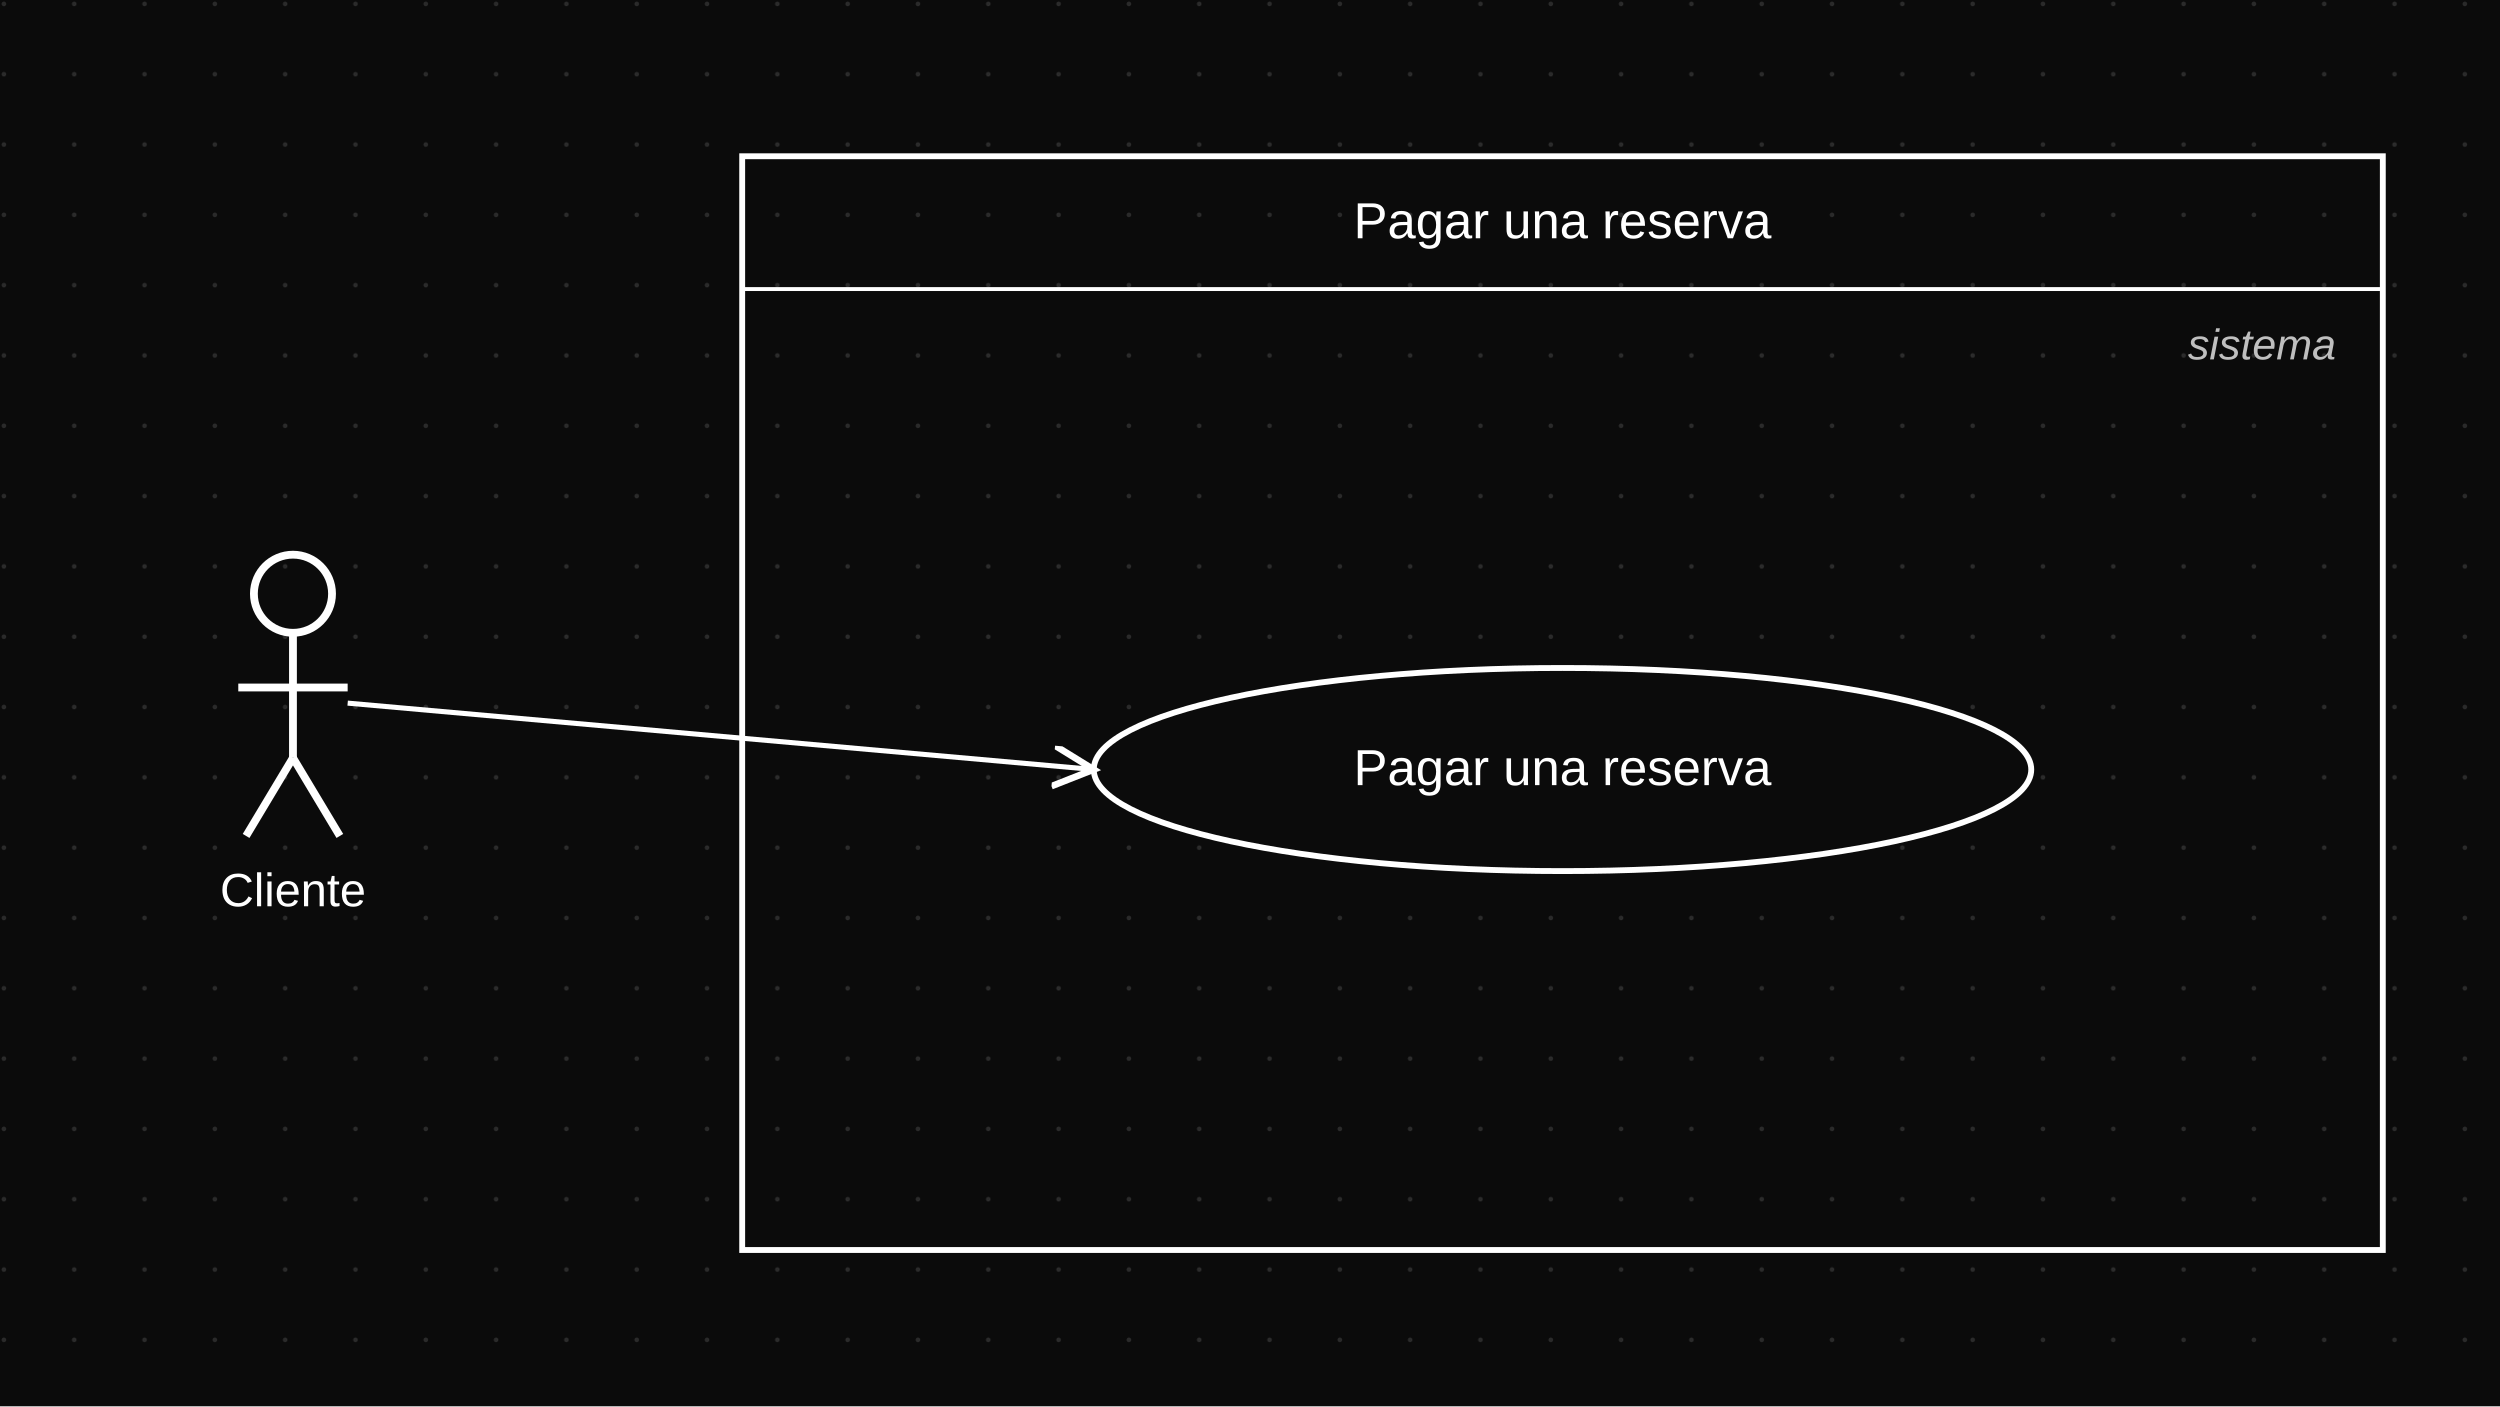
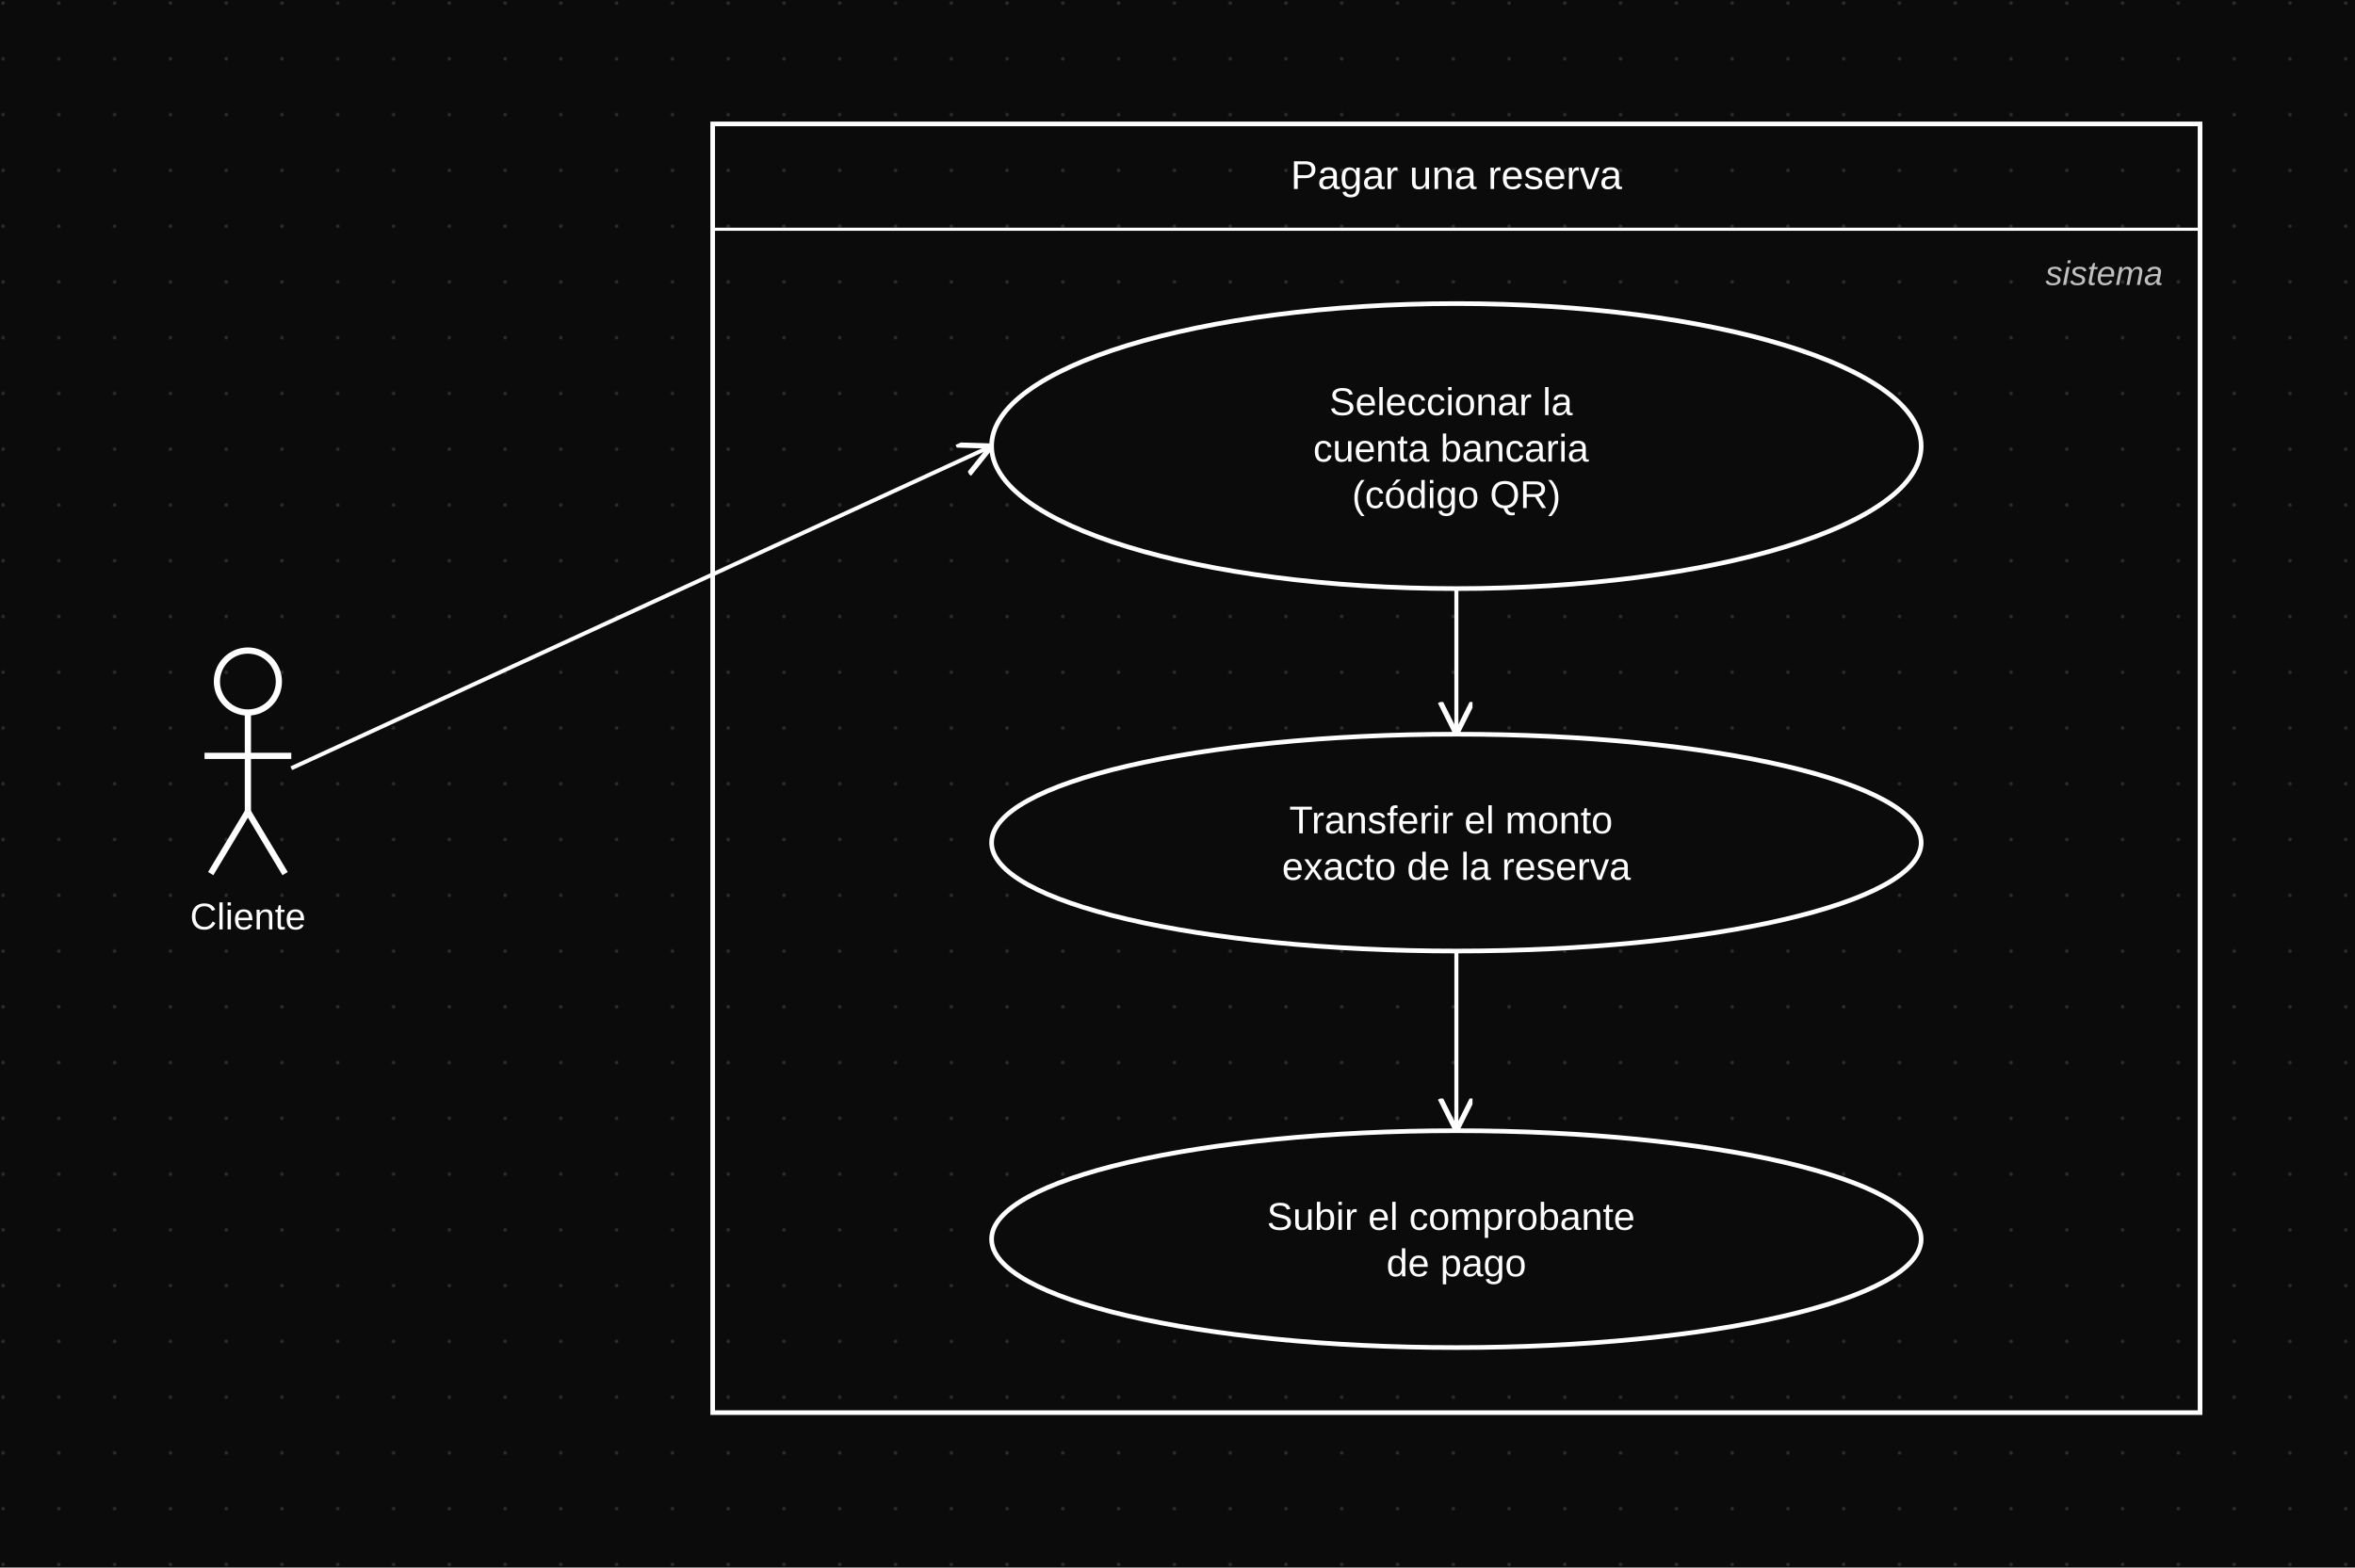
- <svg xmlns="http://www.w3.org/2000/svg" viewBox="0 0 640 360" font-family="Calibri, Arial, sans-serif">
+ <svg xmlns="http://www.w3.org/2000/svg" viewBox="0 0 760 506" font-family="Calibri, Arial, sans-serif">
  <defs>
    <pattern id="grid" width="18" height="18" patternUnits="userSpaceOnUse">
      <circle cx="1" cy="1" r="0.6" fill="#2a2a2a" />
    </pattern>
    <marker id="arrow" markerWidth="10" markerHeight="10" refX="8" refY="4" orient="auto">
      <path d="M0,0 L8,4 L0,8" fill="none" stroke="#ffffff" stroke-width="1.3" />
    </marker>
  </defs>
-   <rect x="0" y="0" width="640" height="360" fill="#0b0b0b" />
-   <rect x="0" y="0" width="640" height="360" fill="url(#grid)" />
-   <rect x="190" y="40" width="420" height="280" fill="none" stroke="#ffffff" stroke-width="1.5" />
-   <line x1="190" y1="74" x2="610" y2="74" stroke="#ffffff" stroke-width="1" />
-   <text x="400" y="61" fill="#ffffff" font-size="13" text-anchor="middle">
-     <tspan x="400" dy="0">Pagar una reserva</tspan>
+   <rect x="0" y="0" width="760" height="506" fill="#0b0b0b" />
+   <rect x="0" y="0" width="760" height="506" fill="url(#grid)" />
+   <rect x="230" y="40" width="480" height="416" fill="none" stroke="#ffffff" stroke-width="1.5" />
+   <line x1="230" y1="74" x2="710" y2="74" stroke="#ffffff" stroke-width="1" />
+   <text x="470" y="61" fill="#ffffff" font-size="13" text-anchor="middle">
+     <tspan x="470" dy="0">Pagar una reserva</tspan>
  </text>
-   <text x="598" y="92" fill="#bfbfbf" font-size="11" text-anchor="end" font-style="italic">sistema</text>
-   <ellipse cx="400" cy="197" rx="120" ry="26" fill="#0b0b0b" stroke="#ffffff" stroke-width="1.5" />
-   <text x="400" y="201" fill="#ffffff" font-size="13" text-anchor="middle">
-     <tspan x="400" dy="0">Pagar una reserva</tspan>
+   <text x="698" y="92" fill="#bfbfbf" font-size="11" text-anchor="end" font-style="italic">sistema</text>
+   <line x1="94" y1="248" x2="320" y2="144" stroke="#ffffff" stroke-width="1.3" marker-end="url(#arrow)" />
+   <line x1="470" y1="190" x2="470" y2="237" stroke="#ffffff" stroke-width="1.3" marker-end="url(#arrow)" />
+   <line x1="470" y1="307" x2="470" y2="365" stroke="#ffffff" stroke-width="1.3" marker-end="url(#arrow)" />
+   <ellipse cx="470" cy="144" rx="150" ry="46" fill="#0b0b0b" stroke="#ffffff" stroke-width="1.5" />
+   <text x="470" y="148" fill="#ffffff" font-size="12.5" text-anchor="middle">
+     <tspan x="470" dy="-14">Seleccionar la</tspan>
+     <tspan x="470" dy="15">cuenta bancaria</tspan>
+     <tspan x="470" dy="15">(código QR)</tspan>
  </text>
-   <circle cx="75" cy="152" r="10" fill="none" stroke="#ffffff" stroke-width="2" />
-   <line x1="75" y1="162" x2="75" y2="194" stroke="#ffffff" stroke-width="2" />
-   <line x1="61" y1="176" x2="89" y2="176" stroke="#ffffff" stroke-width="2" />
-   <line x1="75" y1="194" x2="63" y2="214" stroke="#ffffff" stroke-width="2" />
-   <line x1="75" y1="194" x2="87" y2="214" stroke="#ffffff" stroke-width="2" />
-   <text x="75" y="232" fill="#ffffff" font-size="12" text-anchor="middle">Cliente</text>
-   <line x1="89" y1="180" x2="280" y2="197" stroke="#ffffff" stroke-width="1.3" marker-end="url(#arrow)" />
+   <ellipse cx="470" cy="272" rx="150" ry="35" fill="#0b0b0b" stroke="#ffffff" stroke-width="1.5" />
+   <text x="470" y="276" fill="#ffffff" font-size="12.5" text-anchor="middle">
+     <tspan x="470" dy="-7">Transferir el monto</tspan>
+     <tspan x="470" dy="15">exacto de la reserva</tspan>
+   </text>
+   <ellipse cx="470" cy="400" rx="150" ry="35" fill="#0b0b0b" stroke="#ffffff" stroke-width="1.5" />
+   <text x="470" y="404" fill="#ffffff" font-size="12.5" text-anchor="middle">
+     <tspan x="470" dy="-7">Subir el comprobante</tspan>
+     <tspan x="470" dy="15">de pago</tspan>
+   </text>
+   <circle cx="80" cy="220" r="10" fill="none" stroke="#ffffff" stroke-width="2" />
+   <line x1="80" y1="230" x2="80" y2="262" stroke="#ffffff" stroke-width="2" />
+   <line x1="66" y1="244" x2="94" y2="244" stroke="#ffffff" stroke-width="2" />
+   <line x1="80" y1="262" x2="68" y2="282" stroke="#ffffff" stroke-width="2" />
+   <line x1="80" y1="262" x2="92" y2="282" stroke="#ffffff" stroke-width="2" />
+   <text x="80" y="300" fill="#ffffff" font-size="12" text-anchor="middle">Cliente</text>
</svg>
